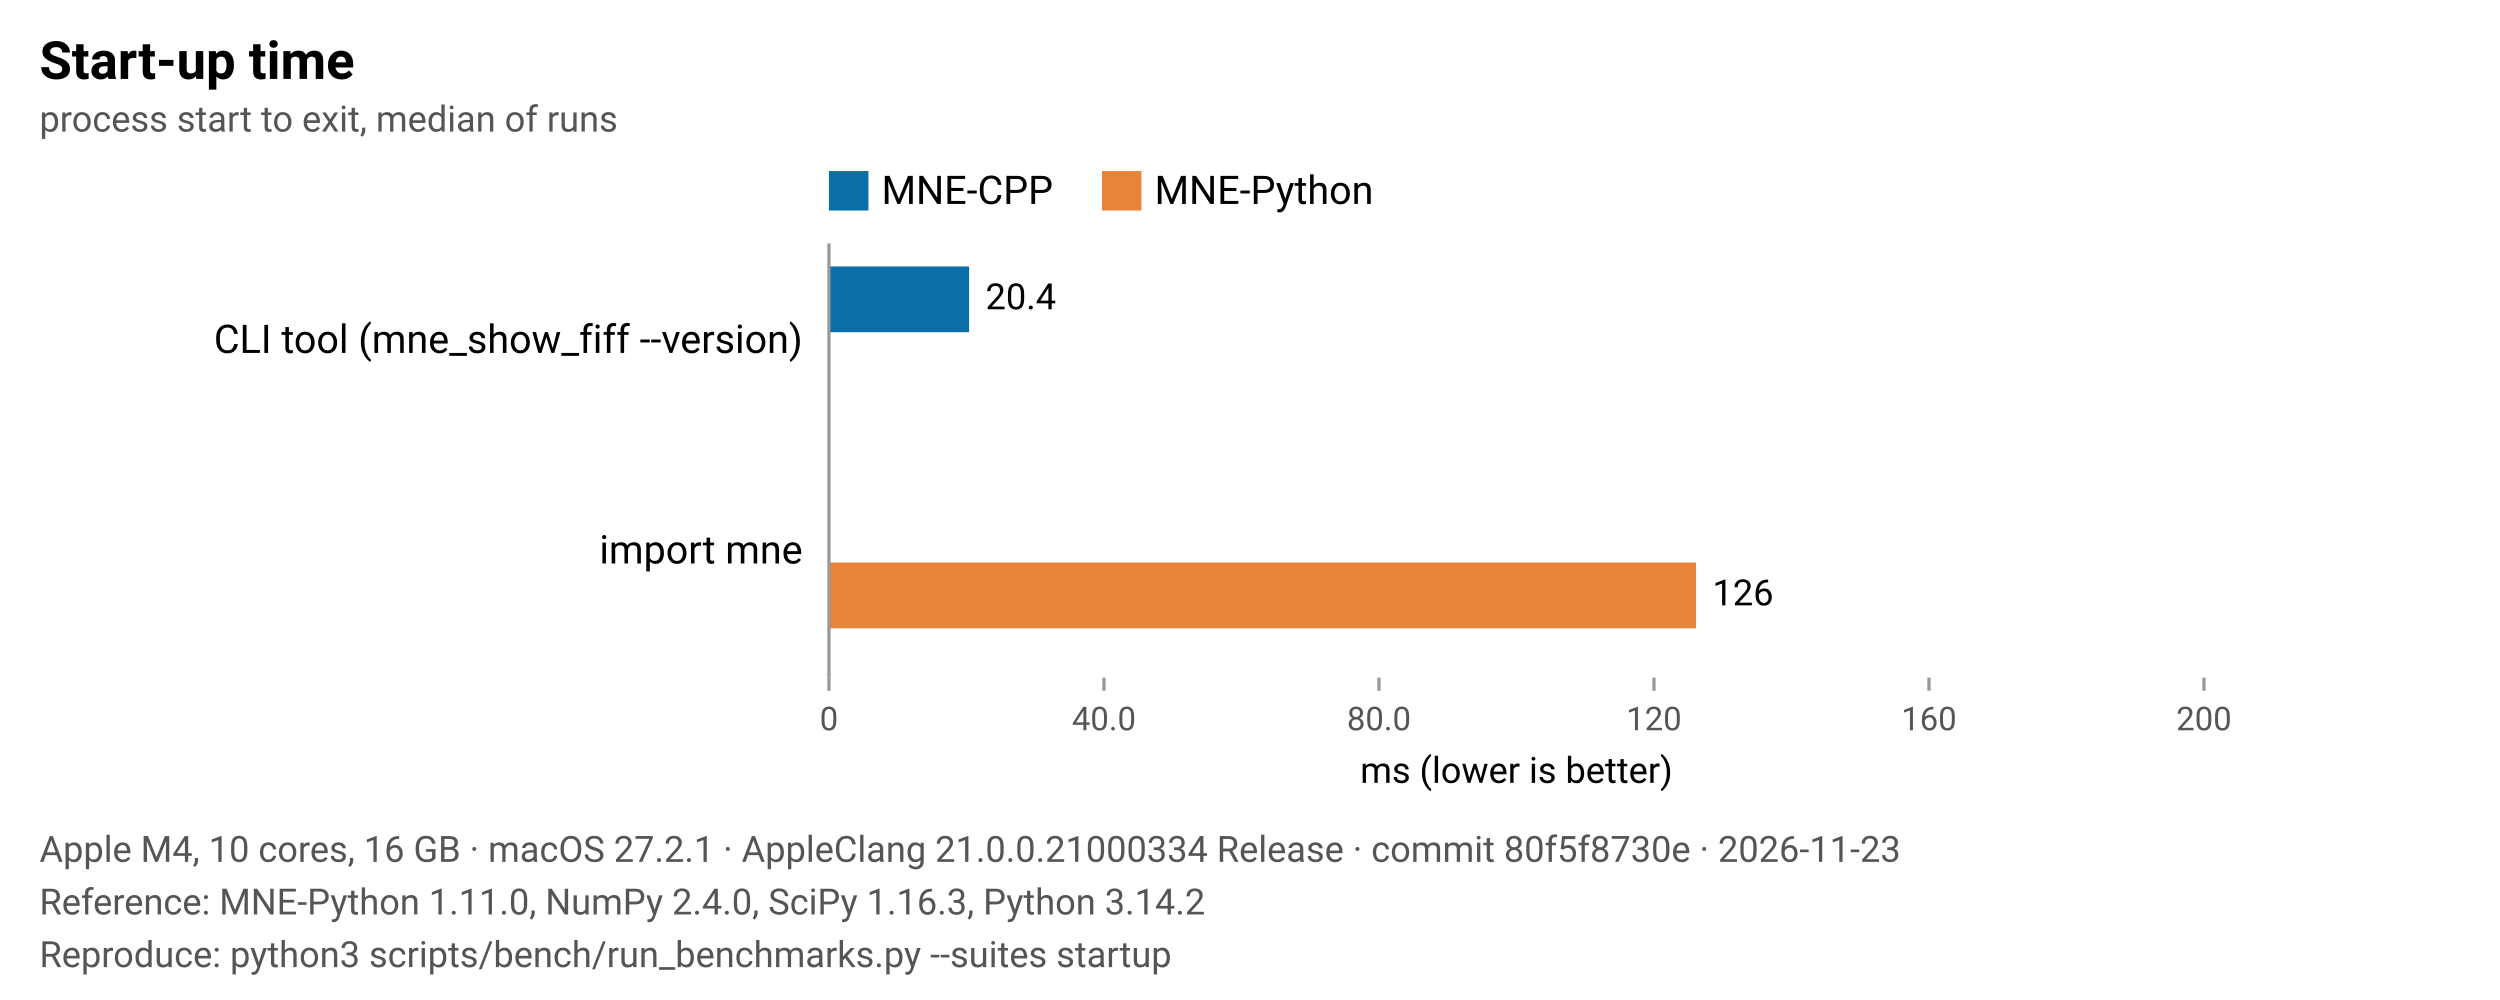
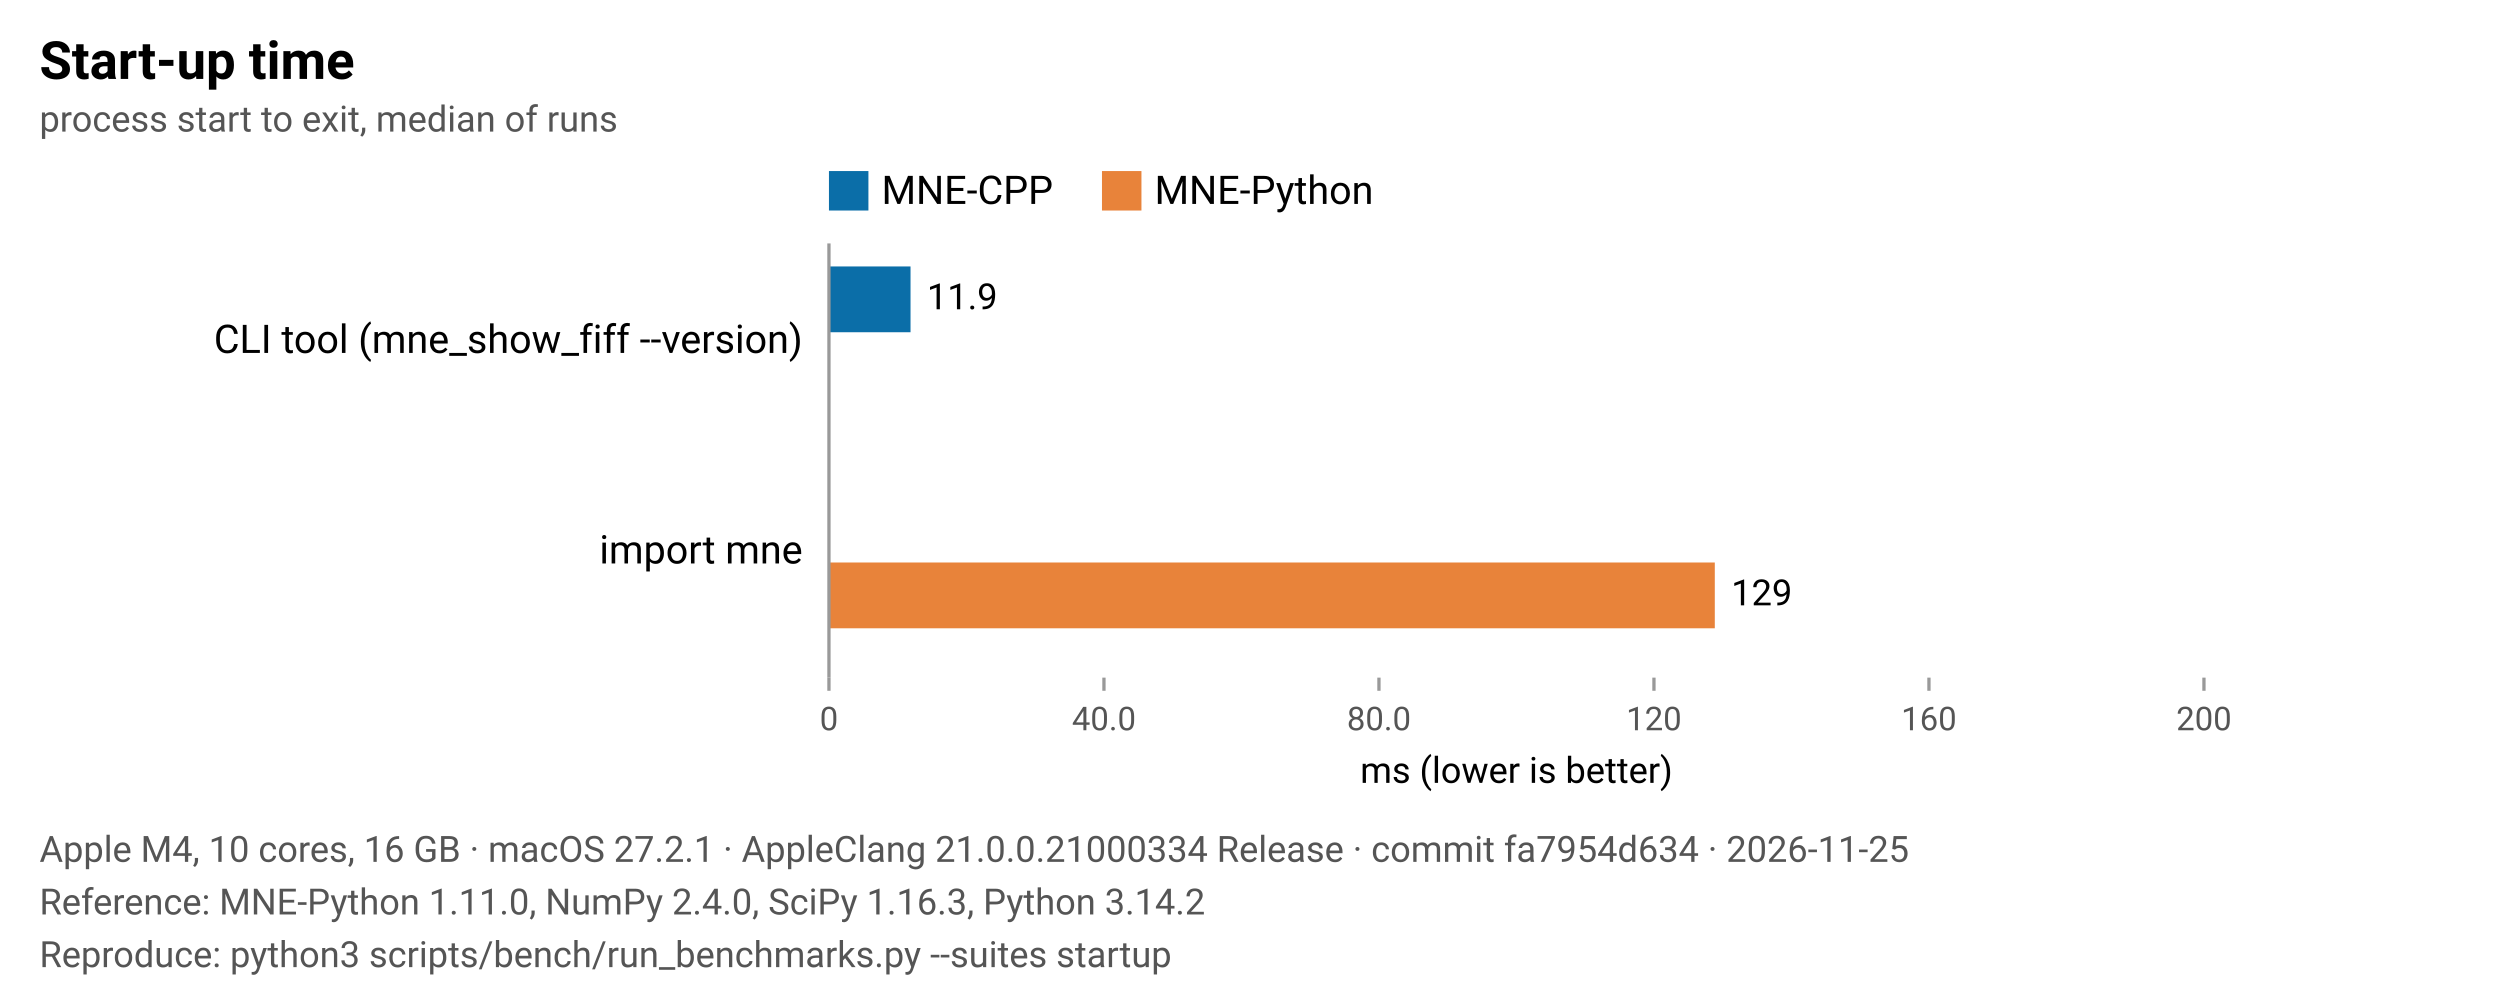
<svg xmlns="http://www.w3.org/2000/svg" width="760" height="304" viewBox="0 0 760 304" role="img" aria-label="Start-up time">
  <rect width="100%" height="100%" fill="#fff" />
  <text x="12" y="24" font-size="16" font-weight="600" font-family="-apple-system, Segoe UI, Roboto, Helvetica, Arial, sans-serif">Start-up time</text>
  <text x="12" y="40" font-size="11" fill="#555" font-family="-apple-system, Segoe UI, Roboto, Helvetica, Arial, sans-serif">process start to exit, median of runs</text>
  <rect x="252" y="52" width="12" height="12" fill="#0b6ea8" />
  <text x="268" y="62" font-size="12" font-family="-apple-system, Segoe UI, Roboto, Helvetica, Arial, sans-serif">MNE-CPP</text>
  <rect x="335" y="52" width="12" height="12" fill="#e8833a" />
  <text x="351" y="62" font-size="12" font-family="-apple-system, Segoe UI, Roboto, Helvetica, Arial, sans-serif">MNE-Python</text>
  <text x="244" y="104" font-size="12" text-anchor="end" dominant-baseline="middle" font-family="-apple-system, Segoe UI, Roboto, Helvetica, Arial, sans-serif">CLI tool (mne_show_fiff --version)</text>
-   <rect x="252" y="81" width="42.6" height="20" fill="#0b6ea8" />
-   <text x="299.6" y="91" font-size="11" dominant-baseline="middle" font-family="-apple-system, Segoe UI, Roboto, Helvetica, Arial, sans-serif">20.4</text>
+   <rect x="252" y="81" width="24.8" height="20" fill="#0b6ea8" />
+   <text x="281.8" y="91" font-size="11" dominant-baseline="middle" font-family="-apple-system, Segoe UI, Roboto, Helvetica, Arial, sans-serif">11.9</text>
  <text x="244" y="168" font-size="12" text-anchor="end" dominant-baseline="middle" font-family="-apple-system, Segoe UI, Roboto, Helvetica, Arial, sans-serif">import mne</text>
-   <rect x="252" y="171" width="263.6" height="20" fill="#e8833a" />
-   <text x="520.6" y="181" font-size="11" dominant-baseline="middle" font-family="-apple-system, Segoe UI, Roboto, Helvetica, Arial, sans-serif">126</text>
+   <rect x="252" y="171" width="269.3" height="20" fill="#e8833a" />
+   <text x="526.3" y="181" font-size="11" dominant-baseline="middle" font-family="-apple-system, Segoe UI, Roboto, Helvetica, Arial, sans-serif">129</text>
  <line x1="252" y1="74" x2="252" y2="206" stroke="#999" />
  <line x1="252.0" y1="206" x2="252.0" y2="210" stroke="#999" />
  <text x="252.0" y="222" font-size="10" text-anchor="middle" fill="#555" font-family="-apple-system, Segoe UI, Roboto, Helvetica, Arial, sans-serif">0</text>
  <line x1="335.6" y1="206" x2="335.6" y2="210" stroke="#999" />
  <text x="335.6" y="222" font-size="10" text-anchor="middle" fill="#555" font-family="-apple-system, Segoe UI, Roboto, Helvetica, Arial, sans-serif">40.0</text>
  <line x1="419.2" y1="206" x2="419.2" y2="210" stroke="#999" />
  <text x="419.2" y="222" font-size="10" text-anchor="middle" fill="#555" font-family="-apple-system, Segoe UI, Roboto, Helvetica, Arial, sans-serif">80.0</text>
  <line x1="502.8" y1="206" x2="502.8" y2="210" stroke="#999" />
  <text x="502.8" y="222" font-size="10" text-anchor="middle" fill="#555" font-family="-apple-system, Segoe UI, Roboto, Helvetica, Arial, sans-serif">120</text>
  <line x1="586.4" y1="206" x2="586.4" y2="210" stroke="#999" />
  <text x="586.4" y="222" font-size="10" text-anchor="middle" fill="#555" font-family="-apple-system, Segoe UI, Roboto, Helvetica, Arial, sans-serif">160</text>
  <line x1="670.0" y1="206" x2="670.0" y2="210" stroke="#999" />
  <text x="670.0" y="222" font-size="10" text-anchor="middle" fill="#555" font-family="-apple-system, Segoe UI, Roboto, Helvetica, Arial, sans-serif">200</text>
  <text x="461" y="238" font-size="11" text-anchor="middle" font-family="-apple-system, Segoe UI, Roboto, Helvetica, Arial, sans-serif">ms (lower is better)</text>
-   <text x="12" y="262" font-size="11" fill="#555" font-family="-apple-system, Segoe UI, Roboto, Helvetica, Arial, sans-serif">Apple M4, 10 cores, 16 GB · macOS 27.2.1 · AppleClang 21.0.0.21000334 Release · commit 80f5f8730e · 2026-11-23</text>
+   <text x="12" y="262" font-size="11" fill="#555" font-family="-apple-system, Segoe UI, Roboto, Helvetica, Arial, sans-serif">Apple M4, 10 cores, 16 GB · macOS 27.2.1 · AppleClang 21.0.0.21000334 Release · commit fa7954d634 · 2026-11-25</text>
  <text x="12" y="278" font-size="11" fill="#555" font-family="-apple-system, Segoe UI, Roboto, Helvetica, Arial, sans-serif">Reference: MNE-Python 1.11.0, NumPy 2.4.0, SciPy 1.16.3, Python 3.14.2</text>
  <text x="12" y="294" font-size="11" fill="#555" font-family="-apple-system, Segoe UI, Roboto, Helvetica, Arial, sans-serif">Reproduce: python3 scripts/bench/run_benchmarks.py --suites startup</text>
</svg>
